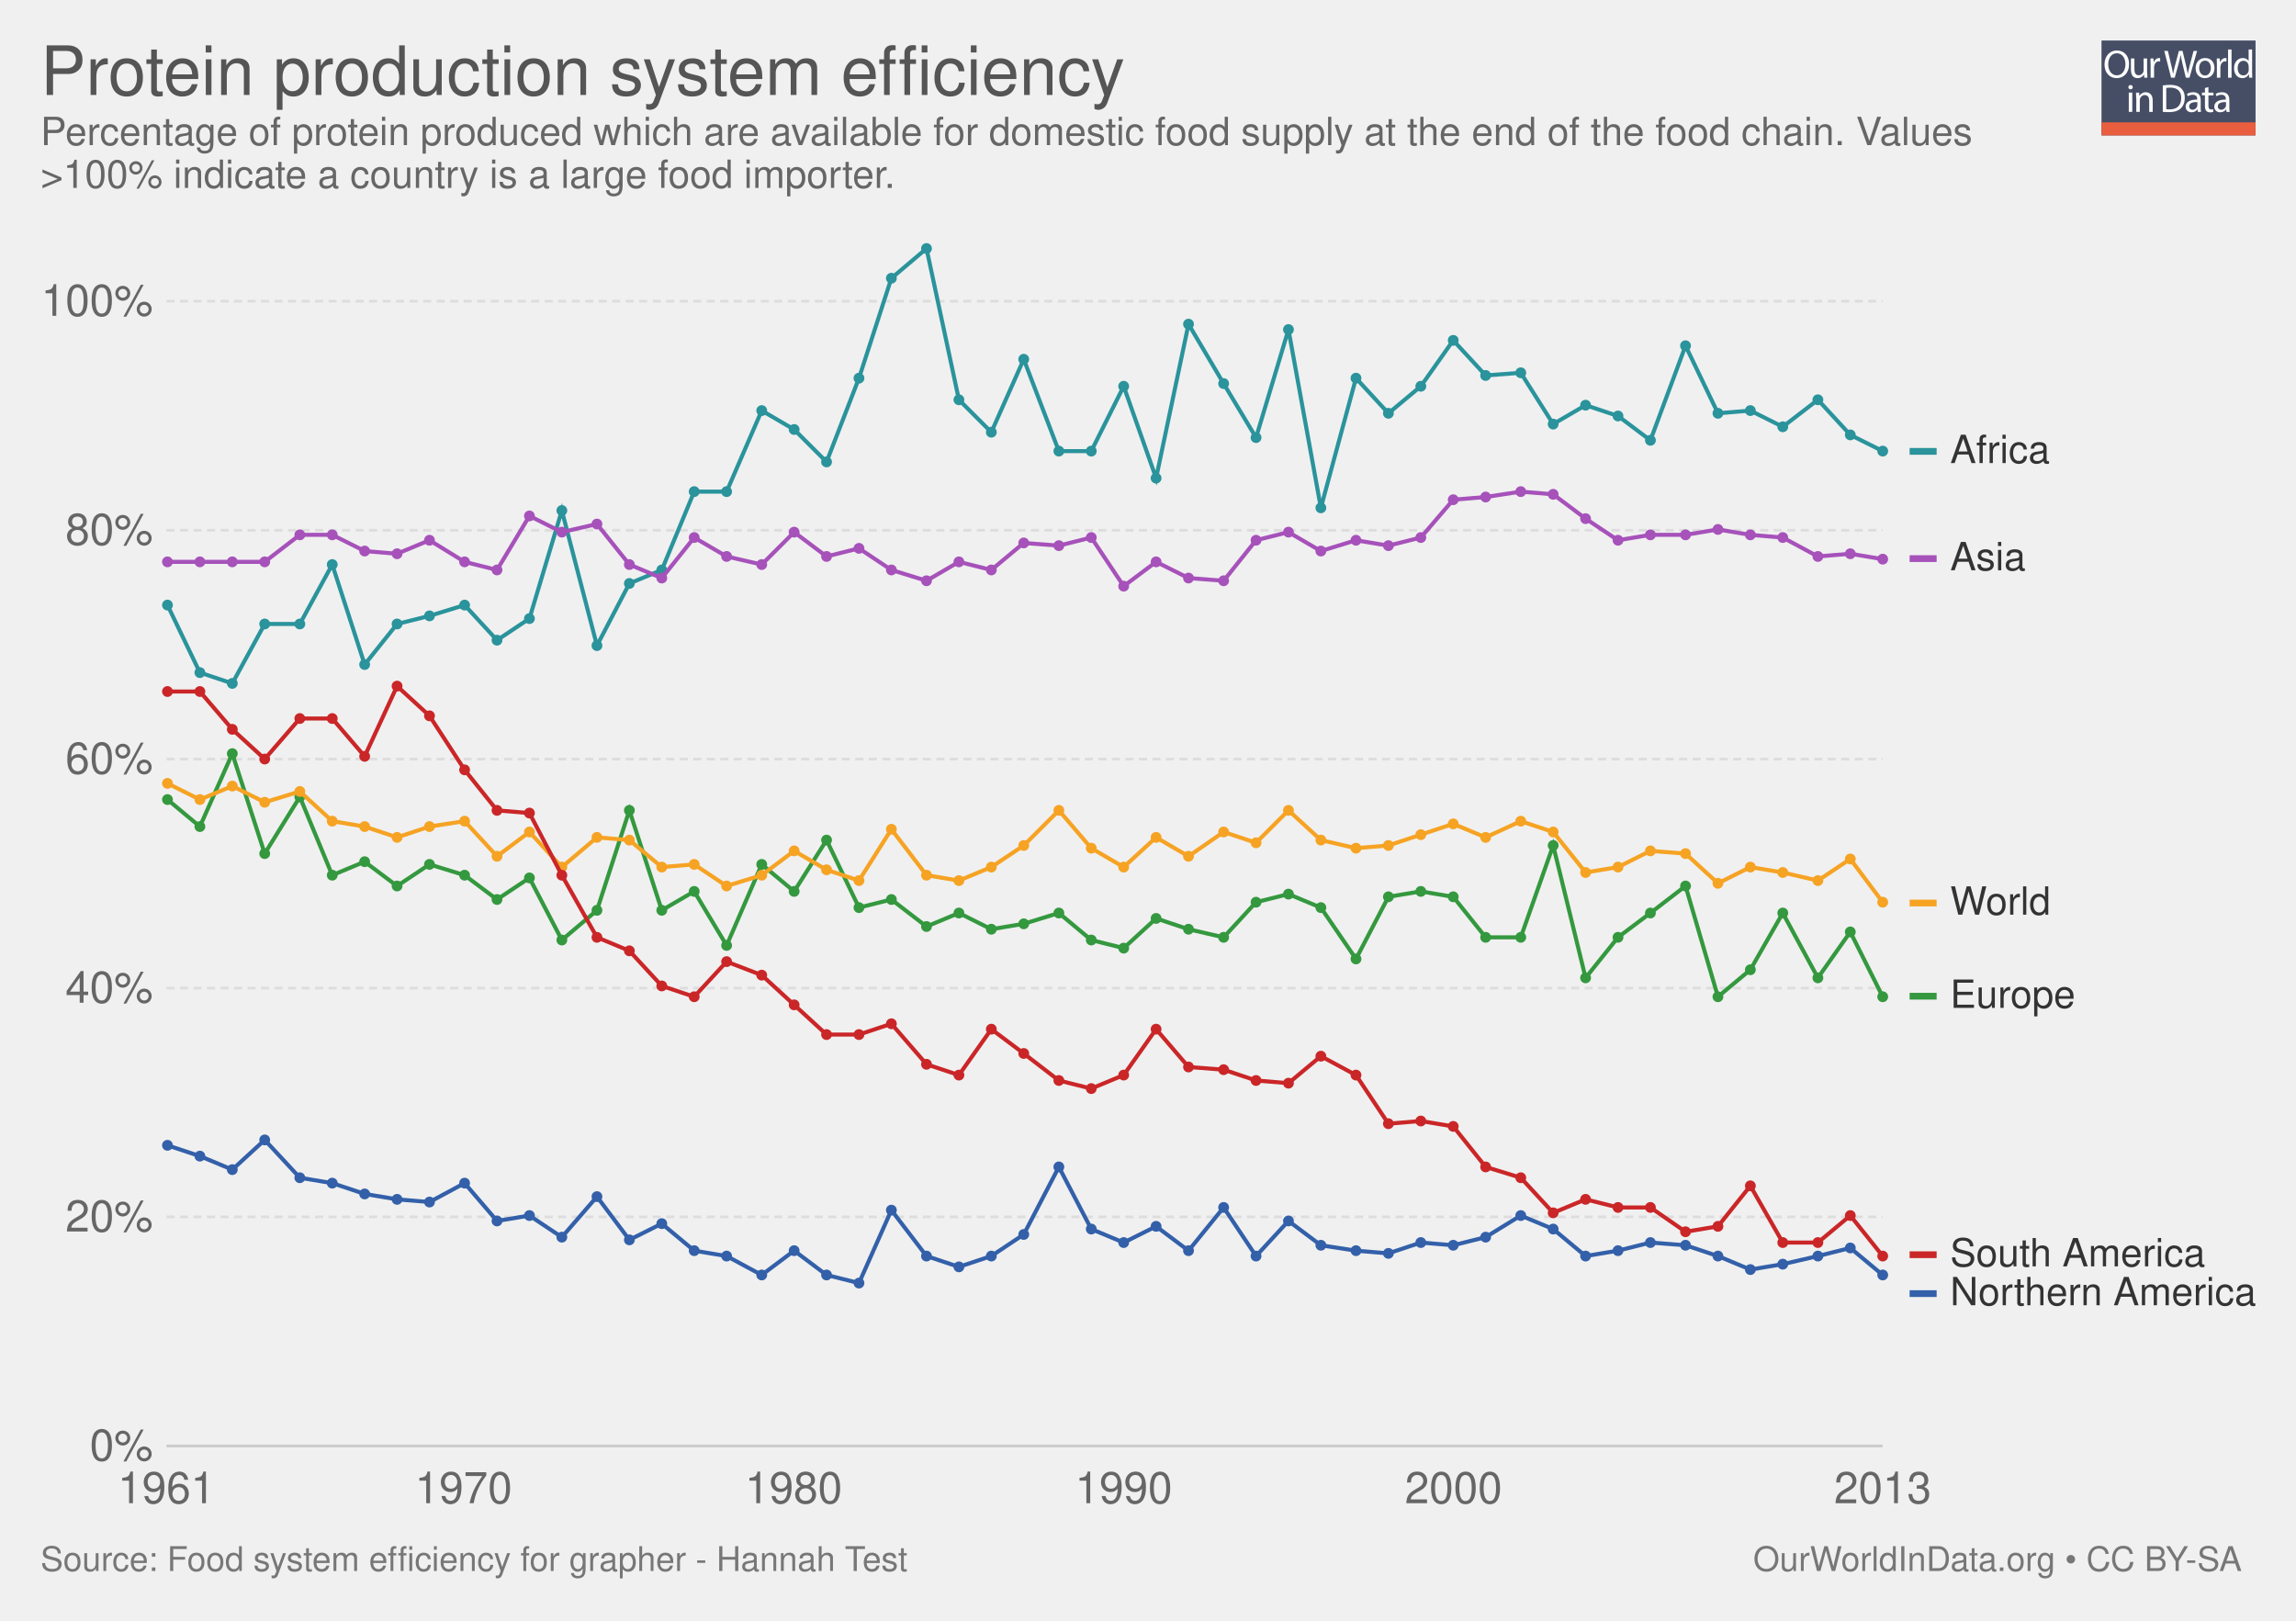
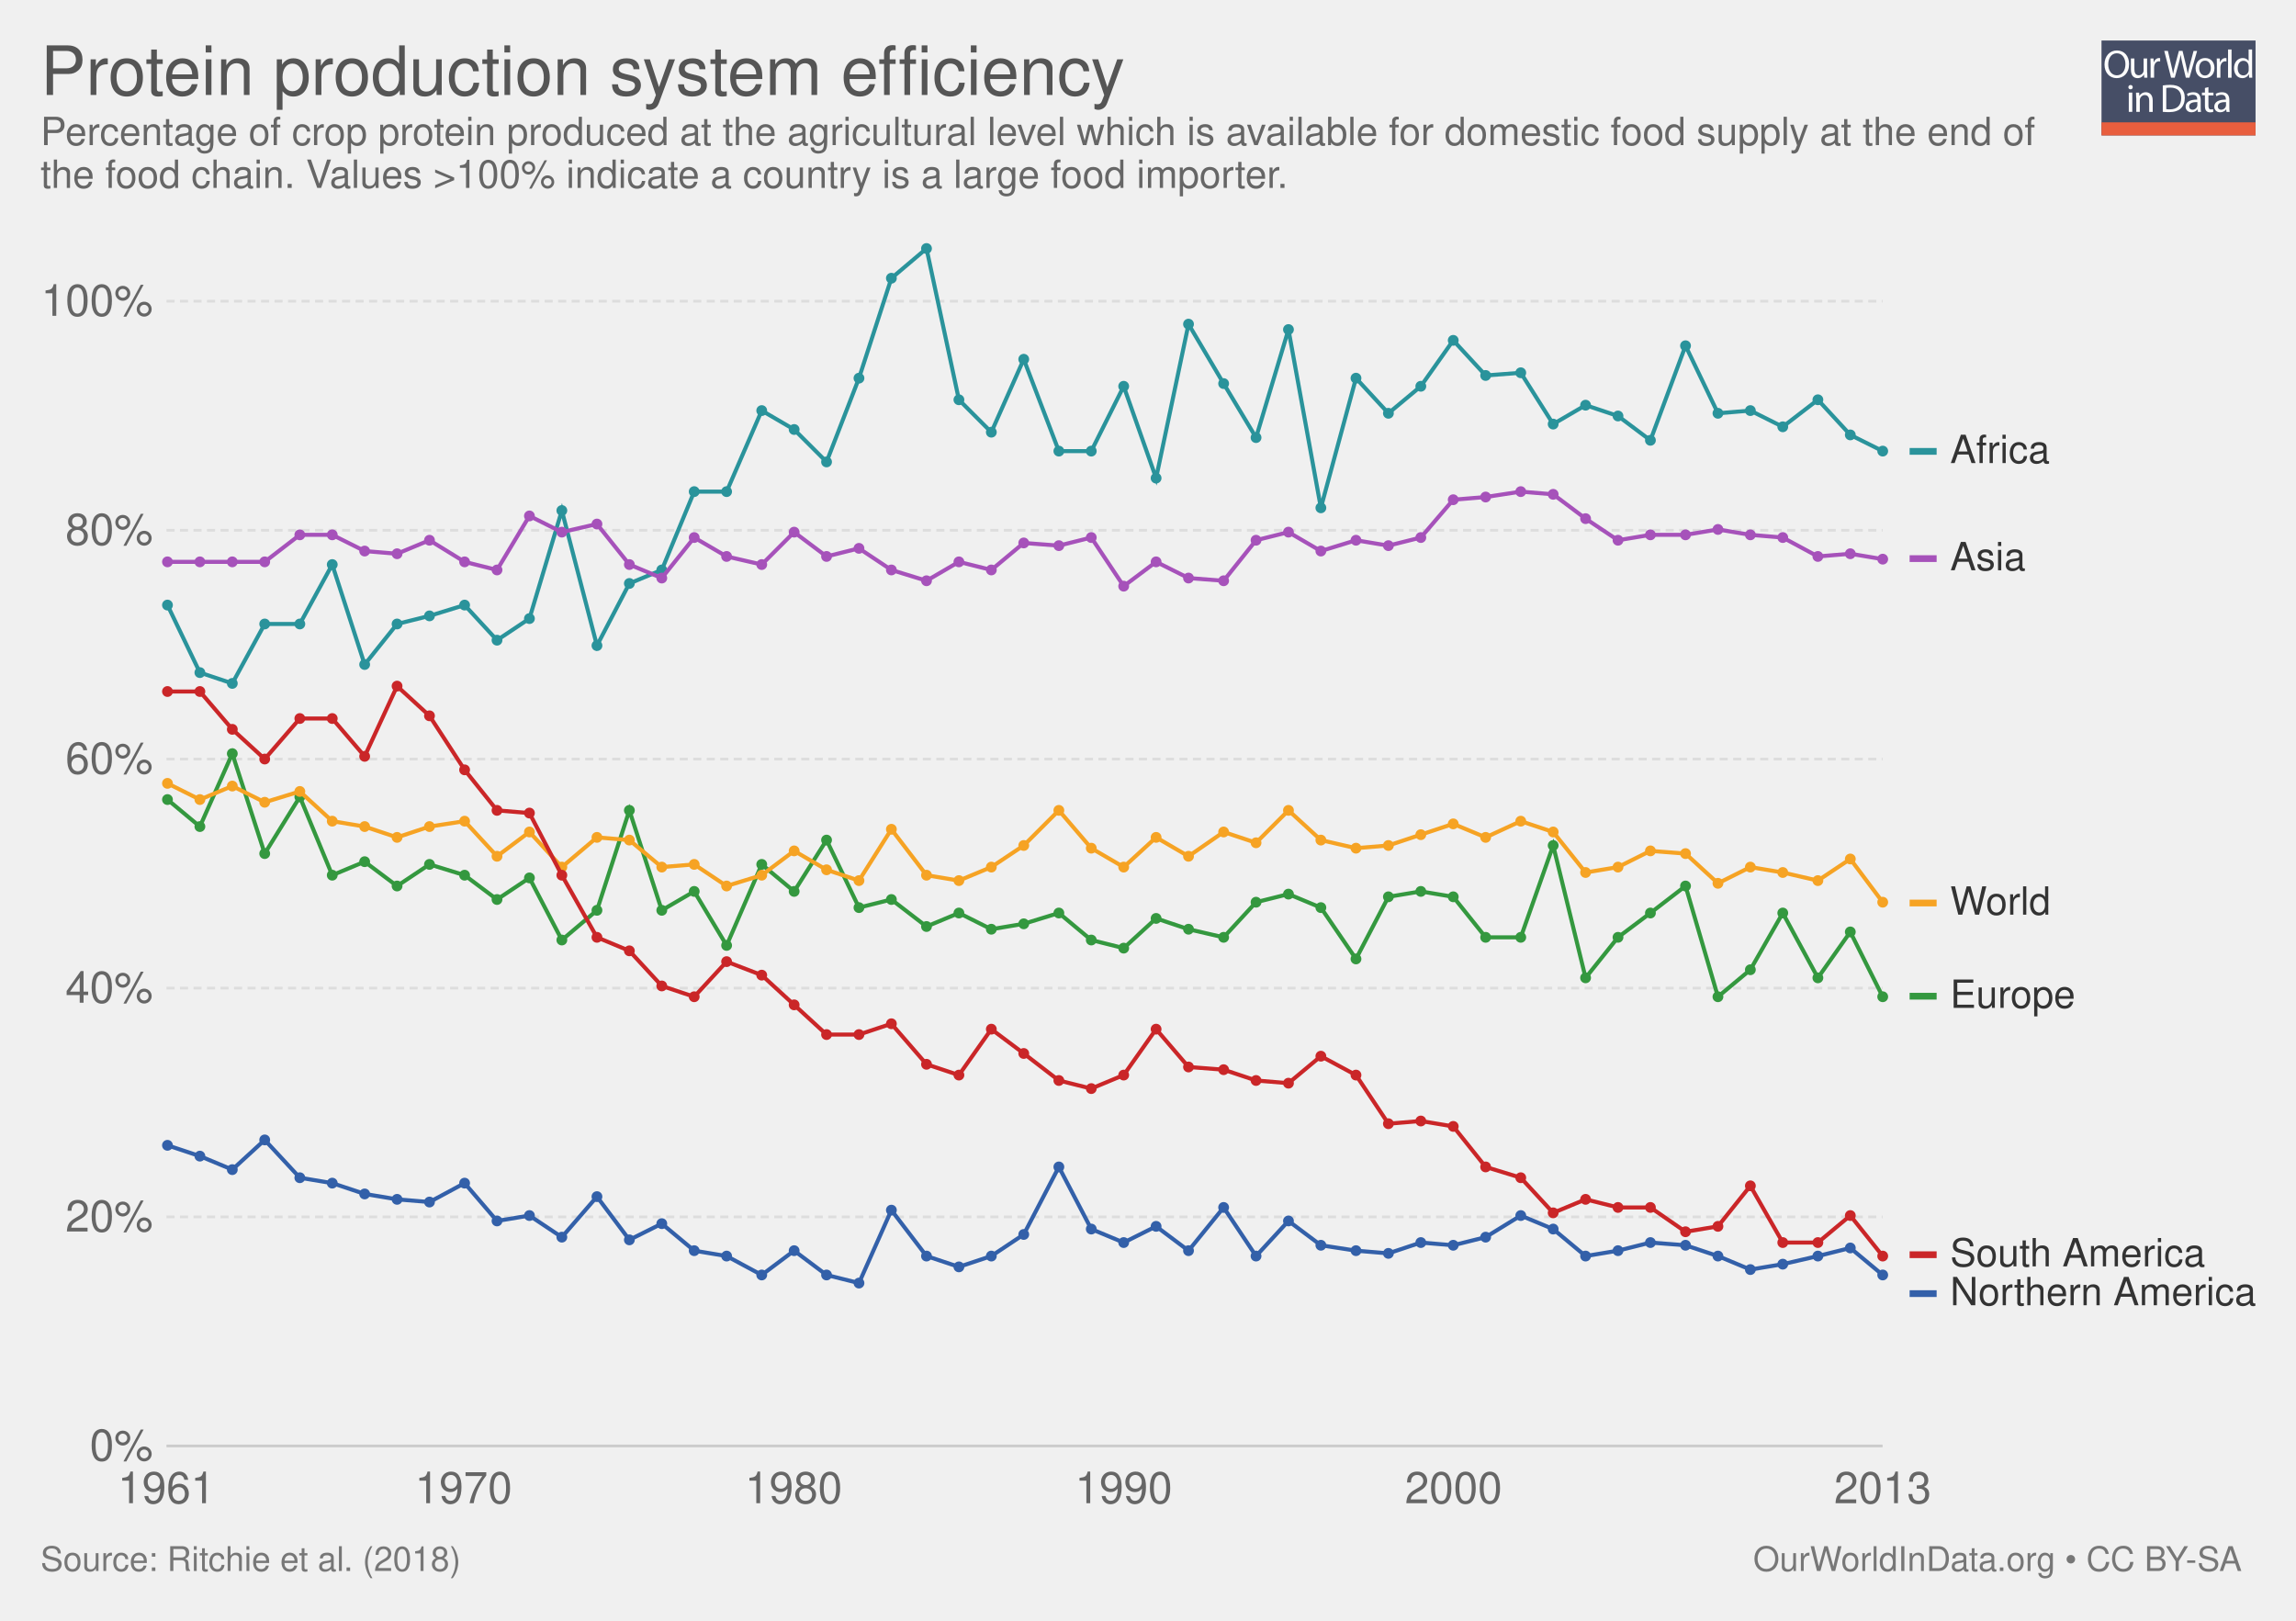
<svg xmlns="http://www.w3.org/2000/svg" xmlns:xlink="http://www.w3.org/1999/xlink" version="1.1" style="font-family: 'Helvetica Neue', Helvetica, Arial, sans-serif; font-size: 18px; background-color: white; text-rendering: optimizeLegibility; -webkit-font-smoothing: antialiased;" width="850" height="600">
  <g class="ChartTab">
    <g class="HeaderView">
      <g opacity="0.8" transform="translate(778, 15) scale(0.27)">
        <a xlink:href="https://ourworldindata.org" target="_blank">
          <g>
            <rect x="0" y="0" fill="#1B2543" width="211.2" height="130.1" />
            <rect x="0" y="112.2" fill="#E63912" width="211.2" height="17.9" />
            <g>
              <rect x="1.2" y="12.3" fill="none" width="210.2" height="99.2" />
              <path fill="#FFFFFF" d="M37.8,32.2c0,12.7-7.7,19.4-17.1,19.4c-9.7,0-16.6-7.5-16.6-18.7c0-11.7,7.3-19.3,17.1-19.3 C31.3,13.7,37.8,21.3,37.8,32.2z M9.2,32.8c0,7.9,4.3,14.9,11.8,14.9c7.5,0,11.8-6.9,11.8-15.3c0-7.3-3.8-14.9-11.8-14.9 C13.1,17.5,9.2,24.8,9.2,32.8z" />
              <path fill="#FFFFFF" d="M62.7,43.8c0,2.7,0.1,5.1,0.2,7.2h-4.3l-0.3-4.3h-0.1c-1.3,2.1-4,4.9-8.8,4.9c-4.2,0-9.1-2.3-9.1-11.6 V24.6h4.8v14.6c0,5,1.5,8.4,5.9,8.4c3.2,0,5.5-2.2,6.3-4.4c0.3-0.7,0.4-1.6,0.4-2.5V24.6h4.8V43.8z" />
              <path fill="#FFFFFF" d="M67.3,32.8c0-3.1-0.1-5.8-0.2-8.2h4.2l0.2,5.2h0.2c1.2-3.5,4.1-5.8,7.3-5.8c0.5,0,0.9,0.1,1.4,0.2v4.5 c-0.5-0.1-1-0.2-1.6-0.2c-3.4,0-5.8,2.6-6.5,6.2c-0.1,0.7-0.2,1.4-0.2,2.2V51h-4.8V32.8z" />
              <path fill="#FFFFFF" d="M95.4,51l-9.4-36.8h5l4.4,18.6c1.1,4.6,2.1,9.2,2.7,12.7h0.1c0.6-3.7,1.8-8,3-12.8l4.9-18.5h5l4.5,18.7 c1,4.4,2,8.7,2.6,12.6h0.1c0.8-4,1.8-8.1,3-12.7l4.9-18.5h4.9L120.6,51h-5L111,31.9c-1.1-4.7-1.9-8.3-2.4-12h-0.1 c-0.7,3.7-1.5,7.3-2.8,12L100.4,51H95.4z" />
              <path fill="#FFFFFF" d="M154.9,37.6c0,9.8-6.8,14-13.2,14c-7.2,0-12.7-5.2-12.7-13.6c0-8.8,5.8-14,13.1-14 C149.8,24,154.9,29.5,154.9,37.6z M133.9,37.9c0,5.8,3.3,10.1,8,10.1c4.6,0,8-4.3,8-10.3c0-4.5-2.2-10.1-7.9-10.1 C136.3,27.6,133.9,32.8,133.9,37.9z" />
              <path fill="#FFFFFF" d="M158.2,32.8c0-3.1-0.1-5.8-0.2-8.2h4.2l0.2,5.2h0.2c1.2-3.5,4.1-5.8,7.3-5.8c0.5,0,0.9,0.1,1.4,0.2v4.5 c-0.5-0.1-1-0.2-1.6-0.2c-3.4,0-5.8,2.6-6.5,6.2c-0.1,0.7-0.2,1.4-0.2,2.2V51h-4.8V32.8z" />
              <path fill="#FFFFFF" d="M173.5,12.3h4.8V51h-4.8V12.3z" />
              <path fill="#FFFFFF" d="M206.5,12.3v31.9c0,2.3,0.1,5,0.2,6.8h-4.3l-0.2-4.6H202c-1.5,2.9-4.7,5.2-9,5.2 c-6.4,0-11.3-5.4-11.3-13.4c-0.1-8.8,5.4-14.2,11.9-14.2c4,0,6.8,1.9,8,4h0.1V12.3H206.5z M201.7,35.4c0-0.6-0.1-1.4-0.2-2 c-0.7-3.1-3.3-5.6-6.9-5.6c-5,0-7.9,4.4-7.9,10.2c0,5.3,2.6,9.8,7.8,9.8c3.2,0,6.2-2.1,7.1-5.7c0.2-0.7,0.2-1.3,0.2-2.1V35.4z" />
              <path fill="#FFFFFF" d="M42.8,64c0.1,1.6-1.1,2.9-3.1,2.9c-1.7,0-2.9-1.3-2.9-2.9c0-1.7,1.3-3,3-3C41.7,61,42.8,62.3,42.8,64z M37.4,97.8V71.4h4.8v26.4H37.4z" />
              <path fill="#FFFFFF" d="M47.5,78.6c0-2.7-0.1-5-0.2-7.1h4.3l0.3,4.4h0.1c1.3-2.5,4.4-5,8.8-5c3.7,0,9.4,2.2,9.4,11.2v15.8h-4.8 V82.6c0-4.3-1.6-7.8-6.1-7.8c-3.2,0-5.6,2.2-6.5,4.9c-0.2,0.6-0.3,1.4-0.3,2.2v15.9h-4.8V78.6z" />
              <path fill="#FFFFFF" d="M84,61.6c2.9-0.4,6.3-0.8,10.1-0.8c6.8,0,11.7,1.6,14.9,4.6c3.3,3,5.2,7.3,5.2,13.2c0,6-1.9,10.9-5.3,14.3 c-3.4,3.4-9.1,5.3-16.3,5.3c-3.4,0-6.2-0.2-8.6-0.4V61.6z M88.8,94.1c1.2,0.2,3,0.3,4.8,0.3c10.2,0,15.7-5.7,15.7-15.6 c0.1-8.7-4.9-14.2-14.9-14.2c-2.5,0-4.3,0.2-5.6,0.5V94.1z" />
              <path fill="#FFFFFF" d="M132.1,97.8l-0.4-3.3h-0.2c-1.5,2.1-4.3,3.9-8.1,3.9c-5.4,0-8.1-3.8-8.1-7.6c0-6.4,5.7-9.9,15.9-9.8v-0.5 c0-2.2-0.6-6.1-6-6.1c-2.5,0-5,0.8-6.9,2l-1.1-3.2c2.2-1.4,5.4-2.3,8.7-2.3c8.1,0,10.1,5.5,10.1,10.8v9.9c0,2.3,0.1,4.5,0.4,6.3 H132.1z M131.4,84.4c-5.3-0.1-11.2,0.8-11.2,5.9c0,3.1,2.1,4.6,4.5,4.6c3.4,0,5.6-2.2,6.4-4.4c0.2-0.5,0.3-1,0.3-1.5V84.4z" />
              <path fill="#FFFFFF" d="M146.6,63.9v7.6h6.9v3.7h-6.9v14.2c0,3.3,0.9,5.1,3.6,5.1c1.3,0,2.2-0.2,2.8-0.3l0.2,3.6 c-0.9,0.4-2.4,0.7-4.3,0.7c-2.2,0-4-0.7-5.2-2c-1.4-1.4-1.9-3.8-1.9-6.9V75.1h-4.1v-3.7h4.1v-6.3L146.6,63.9z" />
              <path fill="#FFFFFF" d="M171.4,97.8l-0.4-3.3h-0.2c-1.5,2.1-4.3,3.9-8.1,3.9c-5.4,0-8.1-3.8-8.1-7.6c0-6.4,5.7-9.9,15.9-9.8v-0.5 c0-2.2-0.6-6.1-6-6.1c-2.5,0-5,0.8-6.9,2l-1.1-3.2c2.2-1.4,5.4-2.3,8.7-2.3c8.1,0,10.1,5.5,10.1,10.8v9.9c0,2.3,0.1,4.5,0.4,6.3 H171.4z M170.7,84.4c-5.3-0.1-11.2,0.8-11.2,5.9c0,3.1,2.1,4.6,4.5,4.6c3.4,0,5.6-2.2,6.4-4.4c0.2-0.5,0.3-1,0.3-1.5V84.4z" />
            </g>
          </g>
        </a>
      </g>
      <a href="https://ourworldindata.org/grapher/protein-production-system-efficiency" target="_blank">
        <text font-size="25.20" x="15.0" y="35.2" fill="#555">
          <tspan x="15" y="35.16">Protein production system efficiency</tspan>
        </text>
      </a>
      <text font-size="14.40" x="15.0" y="53.7" fill="#666">
-         <tspan x="15" y="53.72">Percentage of protein produced which are available for domestic food supply at the end of the food chain. Values</tspan>
-         <tspan x="15" y="69.56">&gt;100% indicate a country is a large food importer.</tspan>
+         <tspan x="15" y="53.72">Percentage of crop protein produced at the agricultural level which is available for domestic food supply at the end of</tspan>
+         <tspan x="15" y="69.56">the food chain. Values &gt;100% indicate a country is a large food importer.</tspan>
      </text>
    </g>
    <g class="LineChart">
      <defs>
-         <clipPath id="boundsClip-399">
+         <clipPath id="boundsClip-1">
          <rect x="51.634" y="0" width="830" height="928.8" />
        </clipPath>
      </defs>
      <g class="AxisBoxView">
        <g class="HorizontalAxis">
          <text x="61.6" y="556.5" fill="#666" text-anchor="middle" font-size="16.2">1961</text>
          <text x="171.6" y="556.5" fill="#666" text-anchor="middle" font-size="16.2">1970</text>
          <text x="293.8" y="556.5" fill="#666" text-anchor="middle" font-size="16.2">1980</text>
          <text x="416" y="556.5" fill="#666" text-anchor="middle" font-size="16.2">1990</text>
          <text x="538.1" y="556.5" fill="#666" text-anchor="middle" font-size="16.2">2000</text>
          <text x="697" y="556.5" fill="#666" text-anchor="middle" font-size="16.2">2013</text>
        </g>
        <g class="VerticalAxis">
          <text x="56.63" y="535.3" fill="#666" dominant-baseline="middle" text-anchor="end" font-size="16.2">0%</text>
          <text x="56.63" y="450.5" fill="#666" dominant-baseline="middle" text-anchor="end" font-size="16.2">20%</text>
          <text x="56.63" y="365.8" fill="#666" dominant-baseline="middle" text-anchor="end" font-size="16.2">40%</text>
          <text x="56.63" y="281" fill="#666" dominant-baseline="middle" text-anchor="end" font-size="16.2">60%</text>
          <text x="56.63" y="196.3" fill="#666" dominant-baseline="middle" text-anchor="end" font-size="16.2">80%</text>
          <text x="56.63" y="111.5" fill="#666" dominant-baseline="middle" text-anchor="end" font-size="16.2">100%</text>
        </g>
        <g class="AxisGridLines">
          <line x1="61.63" y1="535.3" x2="696.96" y2="535.3" stroke="#ccc" />
          <line x1="61.63" y1="450.5" x2="696.96" y2="450.5" stroke="#ddd" stroke-dasharray="3,2" />
          <line x1="61.63" y1="365.8" x2="696.96" y2="365.8" stroke="#ddd" stroke-dasharray="3,2" />
          <line x1="61.63" y1="281" x2="696.96" y2="281" stroke="#ddd" stroke-dasharray="3,2" />
          <line x1="61.63" y1="196.3" x2="696.96" y2="196.3" stroke="#ddd" stroke-dasharray="3,2" />
          <line x1="61.63" y1="111.5" x2="696.96" y2="111.5" stroke="#ddd" stroke-dasharray="3,2" />
        </g>
      </g>
-       <g clip-path="url(#boundsClip-399)">
+       <g clip-path="url(#boundsClip-1)">
        <g class="HeightedLegend clickable">
          <g class="legendMark">
            <rect x="706.96" y="159.9" width="51.864" height="14.4" fill="#fff" opacity="0" />
            <rect x="706.96" y="165.85" width="10" height="2.5" fill="#2a939b" />
            <text font-size="14.40" x="722.0" y="171.4" fill="#333">
              <tspan x="721.96" y="171.42">Africa</tspan>
            </text>
          </g>
          <g class="legendMark">
            <rect x="706.96" y="199.6" width="43.08" height="14.4" fill="#fff" opacity="0" />
            <rect x="706.96" y="205.55" width="10" height="2.5" fill="#a652ba" />
            <text font-size="14.40" x="722.0" y="211.1" fill="#333">
              <tspan x="721.96" y="211.12">Asia</tspan>
            </text>
          </g>
          <g class="legendMark">
            <rect x="706.96" y="327.1" width="52.584" height="14.4" fill="#fff" opacity="0" />
            <rect x="706.96" y="333.05" width="10" height="2.5" fill="#f6a324" />
            <text font-size="14.40" x="722.0" y="338.6" fill="#333">
              <tspan x="721.96" y="338.62">World</tspan>
            </text>
          </g>
          <g class="legendMark">
            <rect x="706.96" y="361.6" width="61.656" height="14.4" fill="#fff" opacity="0" />
            <rect x="706.96" y="367.55" width="10" height="2.5" fill="#34983f" />
            <text font-size="14.40" x="722.0" y="373.1" fill="#333">
              <tspan x="721.96" y="373.12">Europe</tspan>
            </text>
          </g>
          <g class="legendMark">
            <rect x="706.96" y="457.3" width="109.752" height="14.4" fill="#fff" opacity="0" />
            <rect x="706.96" y="463.25" width="10" height="2.5" fill="#ca2628" />
            <text font-size="14.40" x="722.0" y="468.8" fill="#333">
              <tspan x="721.96" y="468.82">South America</tspan>
            </text>
          </g>
          <g class="legendMark">
            <rect x="706.96" y="471.7" width="128.04" height="14.4" fill="#fff" opacity="0" />
            <rect x="706.96" y="477.65" width="10" height="2.5" fill="#3360a9" />
            <text font-size="14.40" x="722.0" y="483.2" fill="#333">
              <tspan x="721.96" y="483.22">Northern America</tspan>
            </text>
          </g>
        </g>
        <g class="Lines">
          <rect x="62" y="92" width="635" height="443" fill="rgba(255,255,255,0)" opacity="0" />
          <g class="key-Africa_0">
            <path stroke="#2a939b" stroke-linecap="round" d="M62 224L74 249L86 253L98 231L111 231L123 209L135 246L147 231L159 228L172 224L184 237L196 229L208 189L221 239L233 216L245 211L257 182L269 182L282 152L294 159L306 171L318 140L330 103L343 92L355 148L367 160L379 133L392 167L404 167L416 143L428 177L440 120L453 142L465 162L477 122L489 188L502 140L514 153L526 143L538 126L550 139L563 138L575 157L587 150L599 154L611 163L624 128L636 153L648 152L660 158L673 148L685 161L697 167" fill="none" stroke-width="1.5" />
            <g fill="#2a939b">
              <circle cx="62" cy="224" r="2" />
              <circle cx="74" cy="249" r="2" />
              <circle cx="86" cy="253" r="2" />
              <circle cx="98" cy="231" r="2" />
              <circle cx="111" cy="231" r="2" />
              <circle cx="123" cy="209" r="2" />
              <circle cx="135" cy="246" r="2" />
              <circle cx="147" cy="231" r="2" />
              <circle cx="159" cy="228" r="2" />
              <circle cx="172" cy="224" r="2" />
              <circle cx="184" cy="237" r="2" />
              <circle cx="196" cy="229" r="2" />
              <circle cx="208" cy="189" r="2" />
              <circle cx="221" cy="239" r="2" />
              <circle cx="233" cy="216" r="2" />
              <circle cx="245" cy="211" r="2" />
              <circle cx="257" cy="182" r="2" />
              <circle cx="269" cy="182" r="2" />
              <circle cx="282" cy="152" r="2" />
              <circle cx="294" cy="159" r="2" />
              <circle cx="306" cy="171" r="2" />
              <circle cx="318" cy="140" r="2" />
              <circle cx="330" cy="103" r="2" />
              <circle cx="343" cy="92" r="2" />
              <circle cx="355" cy="148" r="2" />
              <circle cx="367" cy="160" r="2" />
              <circle cx="379" cy="133" r="2" />
              <circle cx="392" cy="167" r="2" />
              <circle cx="404" cy="167" r="2" />
              <circle cx="416" cy="143" r="2" />
              <circle cx="428" cy="177" r="2" />
              <circle cx="440" cy="120" r="2" />
              <circle cx="453" cy="142" r="2" />
              <circle cx="465" cy="162" r="2" />
              <circle cx="477" cy="122" r="2" />
              <circle cx="489" cy="188" r="2" />
              <circle cx="502" cy="140" r="2" />
              <circle cx="514" cy="153" r="2" />
              <circle cx="526" cy="143" r="2" />
              <circle cx="538" cy="126" r="2" />
              <circle cx="550" cy="139" r="2" />
              <circle cx="563" cy="138" r="2" />
              <circle cx="575" cy="157" r="2" />
              <circle cx="587" cy="150" r="2" />
              <circle cx="599" cy="154" r="2" />
              <circle cx="611" cy="163" r="2" />
              <circle cx="624" cy="128" r="2" />
              <circle cx="636" cy="153" r="2" />
              <circle cx="648" cy="152" r="2" />
              <circle cx="660" cy="158" r="2" />
              <circle cx="673" cy="148" r="2" />
              <circle cx="685" cy="161" r="2" />
              <circle cx="697" cy="167" r="2" />
            </g>
          </g>
          <g class="key-Asia_0">
            <path stroke="#a652ba" stroke-linecap="round" d="M62 208L74 208L86 208L98 208L111 198L123 198L135 204L147 205L159 200L172 208L184 211L196 191L208 197L221 194L233 209L245 214L257 199L269 206L282 209L294 197L306 206L318 203L330 211L343 215L355 208L367 211L379 201L392 202L404 199L416 217L428 208L440 214L453 215L465 200L477 197L489 204L502 200L514 202L526 199L538 185L550 184L563 182L575 183L587 192L599 200L611 198L624 198L636 196L648 198L660 199L673 206L685 205L697 207" fill="none" stroke-width="1.5" />
            <g fill="#a652ba">
              <circle cx="62" cy="208" r="2" />
              <circle cx="74" cy="208" r="2" />
              <circle cx="86" cy="208" r="2" />
              <circle cx="98" cy="208" r="2" />
              <circle cx="111" cy="198" r="2" />
              <circle cx="123" cy="198" r="2" />
              <circle cx="135" cy="204" r="2" />
              <circle cx="147" cy="205" r="2" />
              <circle cx="159" cy="200" r="2" />
              <circle cx="172" cy="208" r="2" />
              <circle cx="184" cy="211" r="2" />
              <circle cx="196" cy="191" r="2" />
              <circle cx="208" cy="197" r="2" />
              <circle cx="221" cy="194" r="2" />
              <circle cx="233" cy="209" r="2" />
              <circle cx="245" cy="214" r="2" />
              <circle cx="257" cy="199" r="2" />
              <circle cx="269" cy="206" r="2" />
              <circle cx="282" cy="209" r="2" />
              <circle cx="294" cy="197" r="2" />
              <circle cx="306" cy="206" r="2" />
              <circle cx="318" cy="203" r="2" />
              <circle cx="330" cy="211" r="2" />
              <circle cx="343" cy="215" r="2" />
              <circle cx="355" cy="208" r="2" />
              <circle cx="367" cy="211" r="2" />
              <circle cx="379" cy="201" r="2" />
              <circle cx="392" cy="202" r="2" />
              <circle cx="404" cy="199" r="2" />
              <circle cx="416" cy="217" r="2" />
              <circle cx="428" cy="208" r="2" />
              <circle cx="440" cy="214" r="2" />
              <circle cx="453" cy="215" r="2" />
              <circle cx="465" cy="200" r="2" />
              <circle cx="477" cy="197" r="2" />
              <circle cx="489" cy="204" r="2" />
              <circle cx="502" cy="200" r="2" />
              <circle cx="514" cy="202" r="2" />
              <circle cx="526" cy="199" r="2" />
              <circle cx="538" cy="185" r="2" />
              <circle cx="550" cy="184" r="2" />
              <circle cx="563" cy="182" r="2" />
              <circle cx="575" cy="183" r="2" />
              <circle cx="587" cy="192" r="2" />
              <circle cx="599" cy="200" r="2" />
              <circle cx="611" cy="198" r="2" />
              <circle cx="624" cy="198" r="2" />
              <circle cx="636" cy="196" r="2" />
              <circle cx="648" cy="198" r="2" />
              <circle cx="660" cy="199" r="2" />
              <circle cx="673" cy="206" r="2" />
              <circle cx="685" cy="205" r="2" />
              <circle cx="697" cy="207" r="2" />
            </g>
          </g>
          <g class="key-Europe_0">
            <path stroke="#34983f" stroke-linecap="round" d="M62 296L74 306L86 279L98 316L111 295L123 324L135 319L147 328L159 320L172 324L184 333L196 325L208 348L221 337L233 300L245 337L257 330L269 350L282 320L294 330L306 311L318 336L330 333L343 343L355 338L367 344L379 342L392 338L404 348L416 351L428 340L440 344L453 347L465 334L477 331L489 336L502 355L514 332L526 330L538 332L550 347L563 347L575 313L587 362L599 347L611 338L624 328L636 369L648 359L660 338L673 362L685 345L697 369" fill="none" stroke-width="1.5" />
            <g fill="#34983f">
              <circle cx="62" cy="296" r="2" />
              <circle cx="74" cy="306" r="2" />
              <circle cx="86" cy="279" r="2" />
              <circle cx="98" cy="316" r="2" />
              <circle cx="111" cy="295" r="2" />
              <circle cx="123" cy="324" r="2" />
              <circle cx="135" cy="319" r="2" />
              <circle cx="147" cy="328" r="2" />
              <circle cx="159" cy="320" r="2" />
              <circle cx="172" cy="324" r="2" />
              <circle cx="184" cy="333" r="2" />
              <circle cx="196" cy="325" r="2" />
              <circle cx="208" cy="348" r="2" />
              <circle cx="221" cy="337" r="2" />
              <circle cx="233" cy="300" r="2" />
              <circle cx="245" cy="337" r="2" />
              <circle cx="257" cy="330" r="2" />
              <circle cx="269" cy="350" r="2" />
              <circle cx="282" cy="320" r="2" />
              <circle cx="294" cy="330" r="2" />
              <circle cx="306" cy="311" r="2" />
              <circle cx="318" cy="336" r="2" />
              <circle cx="330" cy="333" r="2" />
              <circle cx="343" cy="343" r="2" />
              <circle cx="355" cy="338" r="2" />
              <circle cx="367" cy="344" r="2" />
              <circle cx="379" cy="342" r="2" />
              <circle cx="392" cy="338" r="2" />
              <circle cx="404" cy="348" r="2" />
              <circle cx="416" cy="351" r="2" />
              <circle cx="428" cy="340" r="2" />
              <circle cx="440" cy="344" r="2" />
              <circle cx="453" cy="347" r="2" />
              <circle cx="465" cy="334" r="2" />
              <circle cx="477" cy="331" r="2" />
              <circle cx="489" cy="336" r="2" />
              <circle cx="502" cy="355" r="2" />
              <circle cx="514" cy="332" r="2" />
              <circle cx="526" cy="330" r="2" />
              <circle cx="538" cy="332" r="2" />
              <circle cx="550" cy="347" r="2" />
              <circle cx="563" cy="347" r="2" />
              <circle cx="575" cy="313" r="2" />
              <circle cx="587" cy="362" r="2" />
              <circle cx="599" cy="347" r="2" />
              <circle cx="611" cy="338" r="2" />
              <circle cx="624" cy="328" r="2" />
              <circle cx="636" cy="369" r="2" />
              <circle cx="648" cy="359" r="2" />
              <circle cx="660" cy="338" r="2" />
              <circle cx="673" cy="362" r="2" />
              <circle cx="685" cy="345" r="2" />
              <circle cx="697" cy="369" r="2" />
            </g>
          </g>
          <g class="key-World_0">
            <path stroke="#f6a324" stroke-linecap="round" d="M62 290L74 296L86 291L98 297L111 293L123 304L135 306L147 310L159 306L172 304L184 317L196 308L208 321L221 310L233 311L245 321L257 320L269 328L282 324L294 315L306 322L318 326L330 307L343 324L355 326L367 321L379 313L392 300L404 314L416 321L428 310L440 317L453 308L465 312L477 300L489 311L502 314L514 313L526 309L538 305L550 310L563 304L575 308L587 323L599 321L611 315L624 316L636 327L648 321L660 323L673 326L685 318L697 334" fill="none" stroke-width="1.5" />
            <g fill="#f6a324">
              <circle cx="62" cy="290" r="2" />
              <circle cx="74" cy="296" r="2" />
              <circle cx="86" cy="291" r="2" />
              <circle cx="98" cy="297" r="2" />
              <circle cx="111" cy="293" r="2" />
              <circle cx="123" cy="304" r="2" />
              <circle cx="135" cy="306" r="2" />
              <circle cx="147" cy="310" r="2" />
              <circle cx="159" cy="306" r="2" />
              <circle cx="172" cy="304" r="2" />
              <circle cx="184" cy="317" r="2" />
              <circle cx="196" cy="308" r="2" />
              <circle cx="208" cy="321" r="2" />
              <circle cx="221" cy="310" r="2" />
              <circle cx="233" cy="311" r="2" />
              <circle cx="245" cy="321" r="2" />
              <circle cx="257" cy="320" r="2" />
              <circle cx="269" cy="328" r="2" />
              <circle cx="282" cy="324" r="2" />
              <circle cx="294" cy="315" r="2" />
              <circle cx="306" cy="322" r="2" />
              <circle cx="318" cy="326" r="2" />
              <circle cx="330" cy="307" r="2" />
              <circle cx="343" cy="324" r="2" />
              <circle cx="355" cy="326" r="2" />
              <circle cx="367" cy="321" r="2" />
              <circle cx="379" cy="313" r="2" />
              <circle cx="392" cy="300" r="2" />
              <circle cx="404" cy="314" r="2" />
              <circle cx="416" cy="321" r="2" />
              <circle cx="428" cy="310" r="2" />
              <circle cx="440" cy="317" r="2" />
              <circle cx="453" cy="308" r="2" />
              <circle cx="465" cy="312" r="2" />
              <circle cx="477" cy="300" r="2" />
              <circle cx="489" cy="311" r="2" />
              <circle cx="502" cy="314" r="2" />
              <circle cx="514" cy="313" r="2" />
              <circle cx="526" cy="309" r="2" />
              <circle cx="538" cy="305" r="2" />
              <circle cx="550" cy="310" r="2" />
              <circle cx="563" cy="304" r="2" />
              <circle cx="575" cy="308" r="2" />
              <circle cx="587" cy="323" r="2" />
              <circle cx="599" cy="321" r="2" />
              <circle cx="611" cy="315" r="2" />
              <circle cx="624" cy="316" r="2" />
              <circle cx="636" cy="327" r="2" />
              <circle cx="648" cy="321" r="2" />
              <circle cx="660" cy="323" r="2" />
              <circle cx="673" cy="326" r="2" />
              <circle cx="685" cy="318" r="2" />
              <circle cx="697" cy="334" r="2" />
            </g>
          </g>
          <g class="key-Northern-America_0">
            <path stroke="#3360a9" stroke-linecap="round" d="M62 424L74 428L86 433L98 422L111 436L123 438L135 442L147 444L159 445L172 438L184 452L196 450L208 458L221 443L233 459L245 453L257 463L269 465L282 472L294 463L306 472L318 475L330 448L343 465L355 469L367 465L379 457L392 432L404 455L416 460L428 454L440 463L453 447L465 465L477 452L489 461L502 463L514 464L526 460L538 461L550 458L563 450L575 455L587 465L599 463L611 460L624 461L636 465L648 470L660 468L673 465L685 462L697 472" fill="none" stroke-width="1.5" />
            <g fill="#3360a9">
              <circle cx="62" cy="424" r="2" />
              <circle cx="74" cy="428" r="2" />
              <circle cx="86" cy="433" r="2" />
              <circle cx="98" cy="422" r="2" />
              <circle cx="111" cy="436" r="2" />
              <circle cx="123" cy="438" r="2" />
              <circle cx="135" cy="442" r="2" />
              <circle cx="147" cy="444" r="2" />
              <circle cx="159" cy="445" r="2" />
              <circle cx="172" cy="438" r="2" />
              <circle cx="184" cy="452" r="2" />
              <circle cx="196" cy="450" r="2" />
              <circle cx="208" cy="458" r="2" />
              <circle cx="221" cy="443" r="2" />
              <circle cx="233" cy="459" r="2" />
              <circle cx="245" cy="453" r="2" />
              <circle cx="257" cy="463" r="2" />
              <circle cx="269" cy="465" r="2" />
              <circle cx="282" cy="472" r="2" />
              <circle cx="294" cy="463" r="2" />
              <circle cx="306" cy="472" r="2" />
              <circle cx="318" cy="475" r="2" />
              <circle cx="330" cy="448" r="2" />
              <circle cx="343" cy="465" r="2" />
              <circle cx="355" cy="469" r="2" />
              <circle cx="367" cy="465" r="2" />
              <circle cx="379" cy="457" r="2" />
              <circle cx="392" cy="432" r="2" />
              <circle cx="404" cy="455" r="2" />
              <circle cx="416" cy="460" r="2" />
              <circle cx="428" cy="454" r="2" />
              <circle cx="440" cy="463" r="2" />
              <circle cx="453" cy="447" r="2" />
              <circle cx="465" cy="465" r="2" />
              <circle cx="477" cy="452" r="2" />
              <circle cx="489" cy="461" r="2" />
              <circle cx="502" cy="463" r="2" />
              <circle cx="514" cy="464" r="2" />
              <circle cx="526" cy="460" r="2" />
              <circle cx="538" cy="461" r="2" />
              <circle cx="550" cy="458" r="2" />
              <circle cx="563" cy="450" r="2" />
              <circle cx="575" cy="455" r="2" />
              <circle cx="587" cy="465" r="2" />
              <circle cx="599" cy="463" r="2" />
              <circle cx="611" cy="460" r="2" />
              <circle cx="624" cy="461" r="2" />
              <circle cx="636" cy="465" r="2" />
              <circle cx="648" cy="470" r="2" />
              <circle cx="660" cy="468" r="2" />
              <circle cx="673" cy="465" r="2" />
              <circle cx="685" cy="462" r="2" />
              <circle cx="697" cy="472" r="2" />
            </g>
          </g>
          <g class="key-South-America_0">
            <path stroke="#ca2628" stroke-linecap="round" d="M62 256L74 256L86 270L98 281L111 266L123 266L135 280L147 254L159 265L172 285L184 300L196 301L208 324L221 347L233 352L245 365L257 369L269 356L282 361L294 372L306 383L318 383L330 379L343 394L355 398L367 381L379 390L392 400L404 403L416 398L428 381L440 395L453 396L465 400L477 401L489 391L502 398L514 416L526 415L538 417L550 432L563 436L575 449L587 444L599 447L611 447L624 456L636 454L648 439L660 460L673 460L685 450L697 465" fill="none" stroke-width="1.5" />
            <g fill="#ca2628">
              <circle cx="62" cy="256" r="2" />
              <circle cx="74" cy="256" r="2" />
              <circle cx="86" cy="270" r="2" />
              <circle cx="98" cy="281" r="2" />
              <circle cx="111" cy="266" r="2" />
              <circle cx="123" cy="266" r="2" />
              <circle cx="135" cy="280" r="2" />
              <circle cx="147" cy="254" r="2" />
              <circle cx="159" cy="265" r="2" />
              <circle cx="172" cy="285" r="2" />
              <circle cx="184" cy="300" r="2" />
              <circle cx="196" cy="301" r="2" />
              <circle cx="208" cy="324" r="2" />
              <circle cx="221" cy="347" r="2" />
              <circle cx="233" cy="352" r="2" />
              <circle cx="245" cy="365" r="2" />
              <circle cx="257" cy="369" r="2" />
              <circle cx="269" cy="356" r="2" />
              <circle cx="282" cy="361" r="2" />
              <circle cx="294" cy="372" r="2" />
              <circle cx="306" cy="383" r="2" />
              <circle cx="318" cy="383" r="2" />
              <circle cx="330" cy="379" r="2" />
              <circle cx="343" cy="394" r="2" />
              <circle cx="355" cy="398" r="2" />
              <circle cx="367" cy="381" r="2" />
              <circle cx="379" cy="390" r="2" />
              <circle cx="392" cy="400" r="2" />
              <circle cx="404" cy="403" r="2" />
              <circle cx="416" cy="398" r="2" />
              <circle cx="428" cy="381" r="2" />
              <circle cx="440" cy="395" r="2" />
              <circle cx="453" cy="396" r="2" />
              <circle cx="465" cy="400" r="2" />
              <circle cx="477" cy="401" r="2" />
              <circle cx="489" cy="391" r="2" />
              <circle cx="502" cy="398" r="2" />
              <circle cx="514" cy="416" r="2" />
              <circle cx="526" cy="415" r="2" />
              <circle cx="538" cy="417" r="2" />
              <circle cx="550" cy="432" r="2" />
              <circle cx="563" cy="436" r="2" />
              <circle cx="575" cy="449" r="2" />
              <circle cx="587" cy="444" r="2" />
              <circle cx="599" cy="447" r="2" />
              <circle cx="611" cy="447" r="2" />
              <circle cx="624" cy="456" r="2" />
              <circle cx="636" cy="454" r="2" />
              <circle cx="648" cy="439" r="2" />
              <circle cx="660" cy="460" r="2" />
              <circle cx="673" cy="460" r="2" />
              <circle cx="685" cy="450" r="2" />
              <circle cx="697" cy="465" r="2" />
            </g>
          </g>
        </g>
      </g>
    </g>
    <g style="fill: #777;" class="SourcesFooter">
      <g style="fill: #777;" class="clickable">
        <text font-size="12.60" x="15.0" y="581.6">
-           <tspan x="15" y="581.58">Source: Food system efficiency for grapher - Hannah Test</tspan>
+           <tspan x="15" y="581.58">Source: Ritchie et al. (2018)</tspan>
        </text>
      </g>
      <text font-size="12.60" x="649.0" y="581.6">
        <tspan x="649.024" y="581.58">
          <a target="_blank" style="fill: #777;" href="https://ourworldindata.org">OurWorldInData.org</a> • <a style="fill: #777;" href="http://creativecommons.org/licenses/by-sa/4.0/deed.en_US" target="_blank">CC BY-SA</a>
        </tspan>
      </text>
    </g>
  </g>
</svg>
